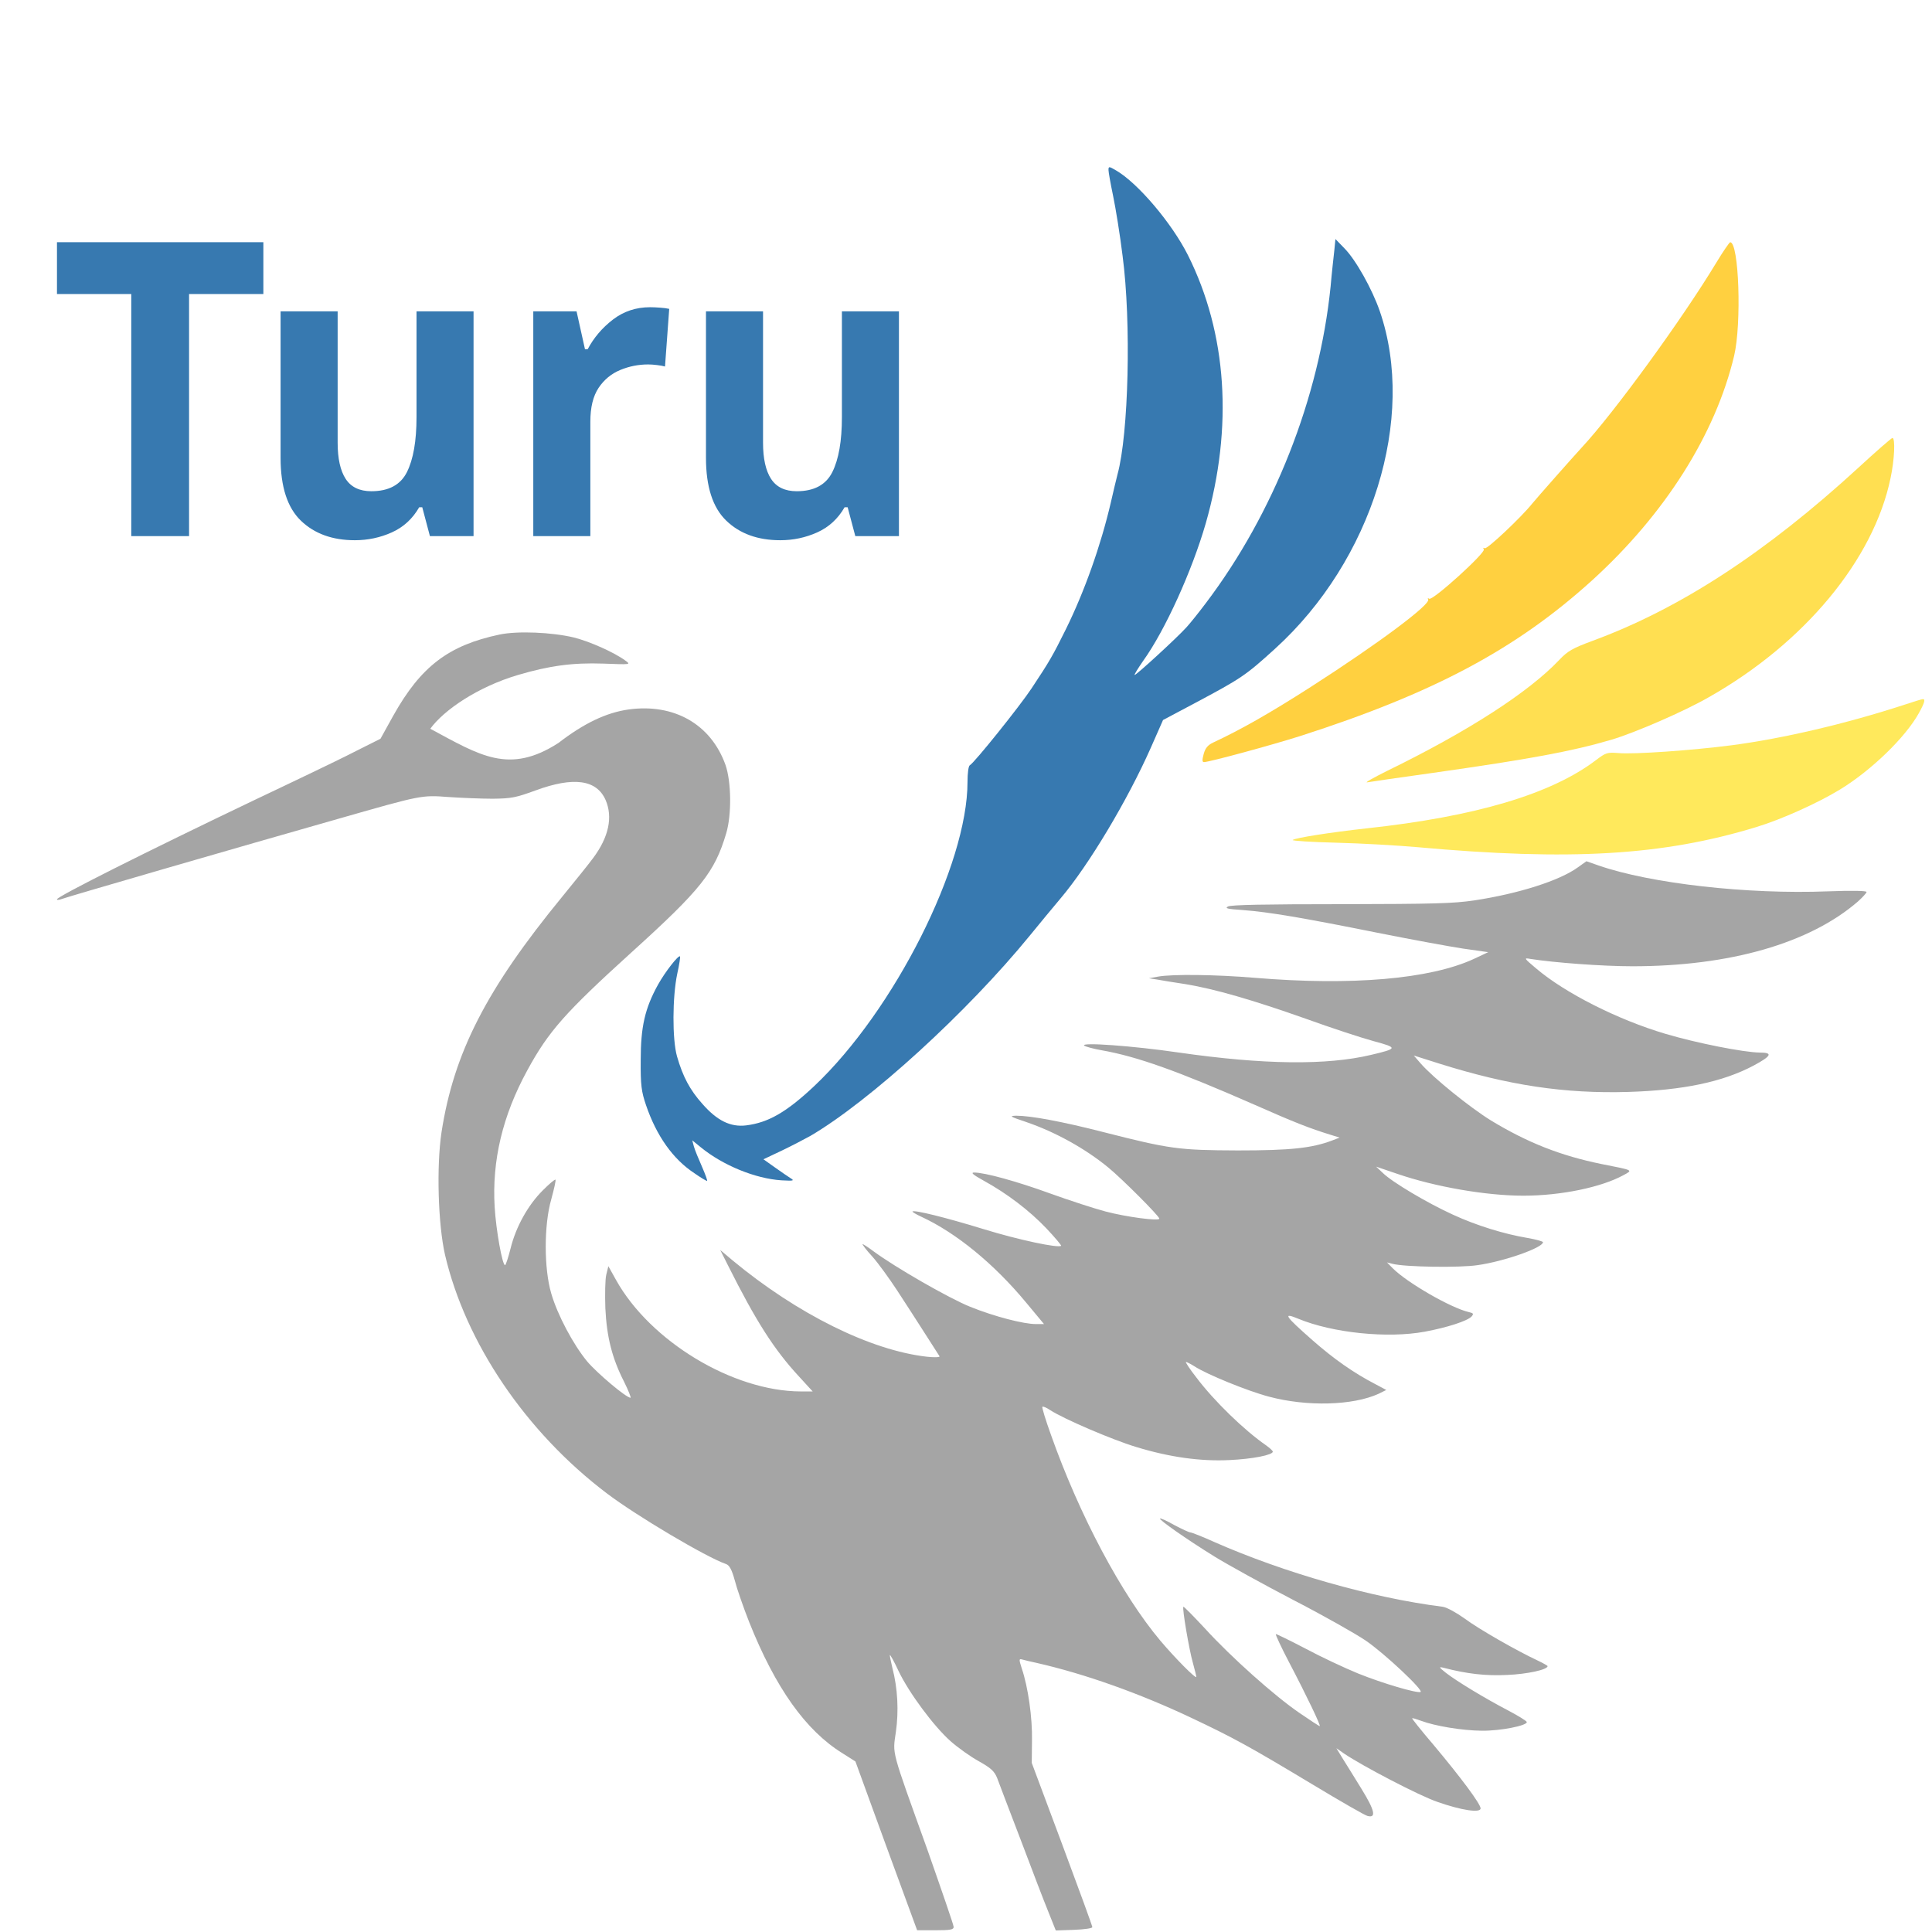
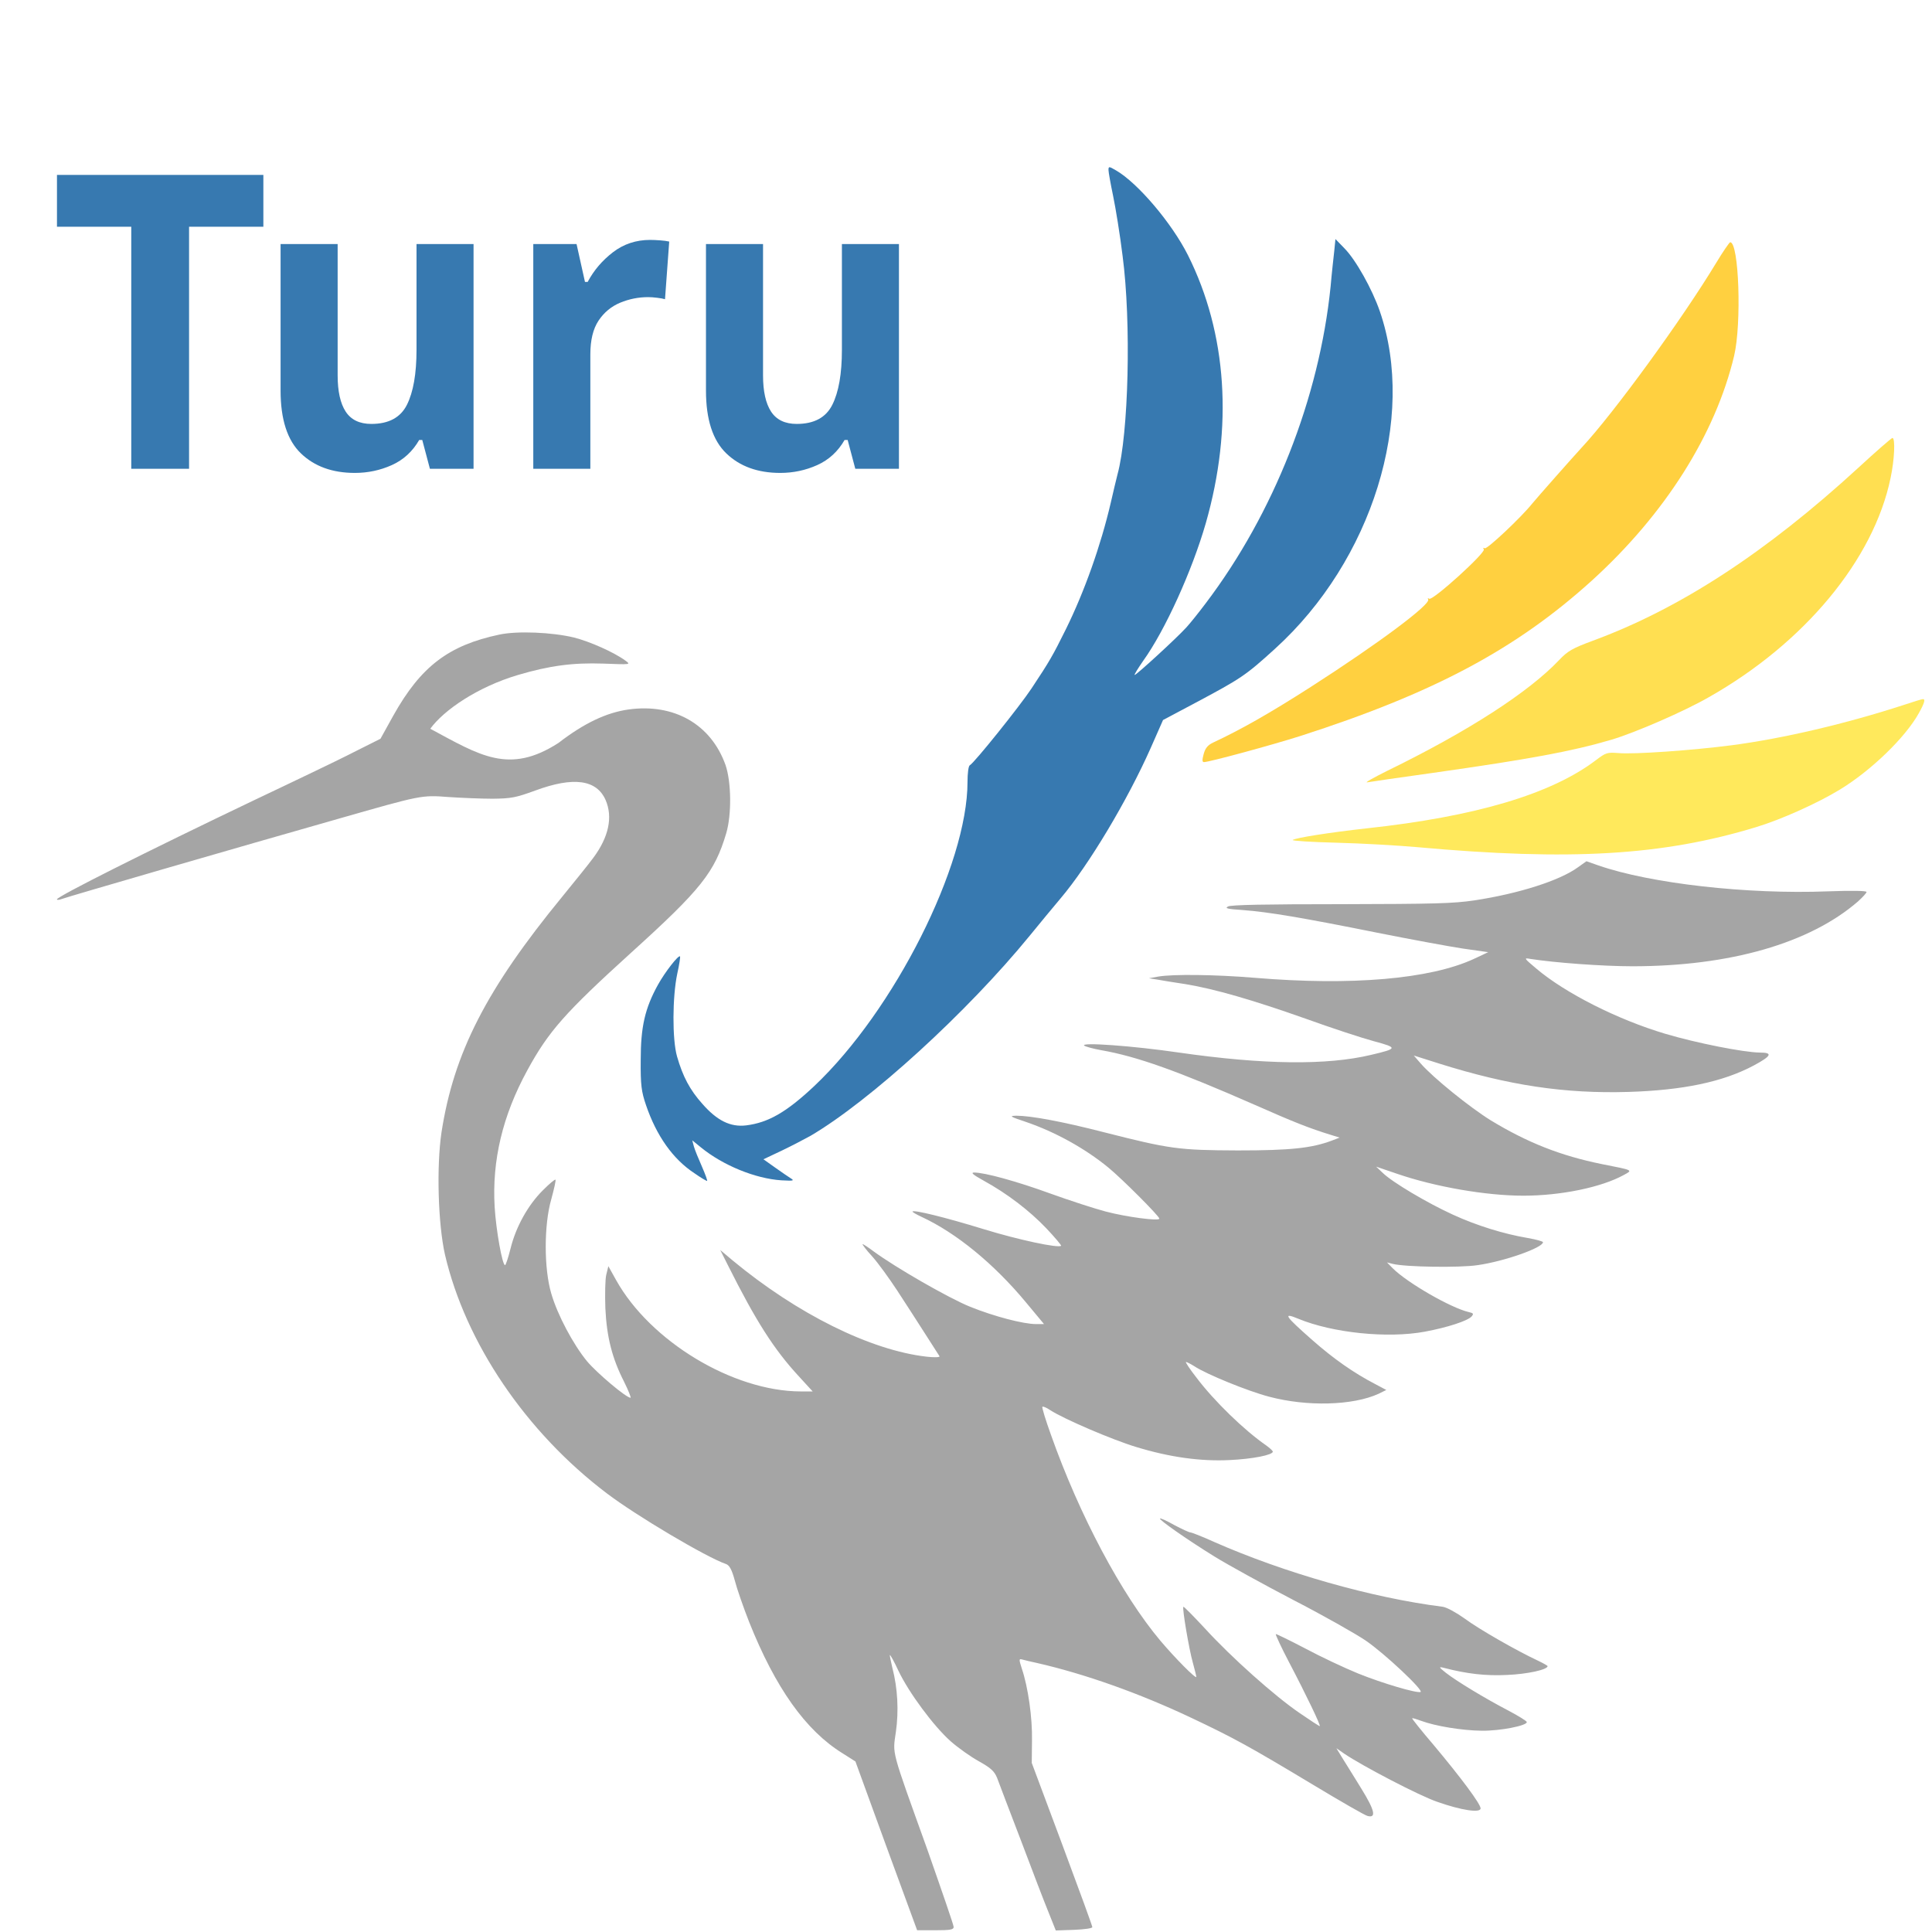
<svg xmlns="http://www.w3.org/2000/svg" xmlns:xlink="http://www.w3.org/1999/xlink" version="1.0" width="1024pt" height="1024pt" viewBox="0 0 1024 1024" preserveAspectRatio="xMidYMid meet" id="svg11" xml:space="preserve">
  <defs id="defs11">
    <linearGradient id="linearGradient14">
      <stop style="stop-color:#000000;stop-opacity:1;" offset="0" id="stop14" />
      <stop style="stop-color:#000000;stop-opacity:0;" offset="1" id="stop15" />
    </linearGradient>
    <linearGradient xlink:href="#linearGradient14" id="linearGradient15" x1="5450.607" y1="5388.361" x2="7127.717" y2="6646.193" gradientUnits="userSpaceOnUse" />
  </defs>
  <g transform="matrix(0.1224945,0,0,-0.1115579,-108.2447,1115.671)" fill="#000000" stroke="none" id="g11" style="fill:url(#linearGradient15);fill-opacity:1">
    <path d="m 5680,9193 c 0,-10 9,-65 20,-123 11,-58 30,-186 41,-285 38,-315 26,-847 -22,-1038 -5,-23 -19,-84 -29,-134 -43,-203 -114,-423 -195,-603 -56,-124 -70,-151 -148,-280 -50,-83 -247,-353 -267,-365 -6,-3 -10,-39 -10,-79 0,-395 -317,-1086 -663,-1445 -120,-124 -199,-174 -295,-187 -68,-9 -126,23 -189,102 -54,66 -85,130 -110,226 -21,81 -20,283 1,392 9,44 14,81 12,83 -7,7 -64,-73 -95,-134 -57,-113 -75,-201 -75,-358 -1,-119 3,-151 23,-215 45,-145 116,-256 209,-323 27,-21 52,-37 55,-37 3,0 -7,30 -22,68 -15,37 -31,80 -35,96 l -7,29 38,-34 c 95,-85 235,-148 348,-156 51,-3 57,-2 41,9 -10,7 -41,30 -69,52 l -50,39 79,41 c 44,23 99,55 124,70 258,166 679,588 949,951 45,61 105,140 134,178 122,158 290,467 390,715 l 53,132 139,81 c 198,116 217,129 346,258 420,419 612,1096 453,1603 -33,105 -104,245 -154,300 l -38,43 -5,-55 c -3,-30 -11,-107 -16,-171 -49,-529 -246,-1078 -540,-1504 -30,-44 -68,-96 -84,-115 -43,-52 -220,-230 -224,-226 -2,2 15,32 37,67 95,145 212,429 271,654 119,457 92,902 -77,1273 -70,153 -217,343 -311,403 -31,20 -33,20 -33,2 z" id="path1" style="fill:#3779b0;fill-opacity:1" />
    <path d="m 8310,8753 c -148,-269 -443,-714 -582,-878 -37,-44 -194,-239 -214,-266 -48,-66 -196,-219 -206,-213 -7,4 -8,2 -4,-5 10,-15 -220,-244 -236,-235 -6,4 -8,3 -5,-3 14,-22 -217,-211 -508,-416 -179,-126 -303,-203 -422,-264 -23,-12 -34,-26 -41,-54 -7,-28 -7,-39 1,-39 23,0 297,82 417,124 578,204 934,413 1261,738 317,316 535,695 616,1068 33,153 21,540 -17,540 -3,0 -31,-44 -60,-97 z" id="path2" style="fill:#ffd040;fill-opacity:1" />
    <path d="m 8925,7779 c -400,-403 -772,-670 -1151,-823 -86,-35 -107,-48 -144,-91 -132,-153 -394,-339 -745,-527 -60,-33 -99,-57 -85,-54 14,3 142,23 285,45 416,65 600,102 770,157 102,33 316,135 422,202 414,257 714,654 787,1042 17,87 21,190 8,190 -4,0 -70,-63 -147,-141 z" id="path4" style="fill:#ffdf51;fill-opacity:1" />
    <path d="m 3045,6986 c -220,-51 -340,-151 -459,-384 l -56,-111 -98,-54 c -53,-30 -149,-81 -212,-114 -63,-33 -169,-89 -235,-123 -465,-244 -855,-459 -855,-472 0,-4 10,-3 22,2 23,10 758,244 1203,383 351,110 352,111 470,101 55,-4 141,-8 190,-8 81,1 100,5 185,39 165,67 265,52 304,-45 32,-81 14,-176 -54,-276 -18,-27 -79,-110 -134,-184 -328,-439 -469,-742 -522,-1119 -22,-162 -15,-435 15,-581 89,-419 350,-843 700,-1134 127,-106 431,-304 516,-336 15,-6 25,-26 38,-78 9,-39 37,-127 62,-197 114,-314 245,-516 404,-624 l 56,-39 133,-401 134,-401 h 79 c 66,0 79,3 79,16 0,9 -52,174 -114,368 -159,486 -150,449 -136,558 13,99 8,207 -15,304 -7,32 -12,60 -11,62 2,1 19,-32 37,-75 45,-104 153,-264 226,-335 32,-31 87,-74 122,-95 52,-32 67,-47 79,-79 7,-21 53,-154 102,-294 48,-140 102,-295 120,-343 l 32,-88 79,3 c 44,2 79,7 79,13 0,6 -59,183 -131,395 l -131,385 1,106 c 2,109 -17,255 -44,342 -13,45 -13,48 3,43 9,-3 37,-10 62,-16 208,-52 443,-144 665,-259 187,-97 255,-138 529,-319 121,-80 227,-147 237,-149 39,-11 31,27 -27,130 -31,56 -69,122 -83,147 l -25,45 34,-26 c 78,-58 325,-200 403,-229 103,-40 187,-54 187,-31 0,21 -84,145 -203,301 -53,68 -95,126 -93,127 2,2 19,-4 39,-12 61,-25 177,-46 262,-47 81,-1 195,24 195,41 0,5 -37,30 -82,56 -101,58 -221,138 -268,178 -31,27 -32,30 -10,24 102,-29 182,-39 275,-34 87,4 175,25 175,42 0,2 -19,14 -42,26 -90,46 -256,150 -317,200 -37,29 -77,53 -95,56 -305,42 -685,161 -989,308 -50,25 -97,45 -102,45 -6,0 -37,16 -70,35 -32,20 -60,34 -62,31 -6,-5 113,-97 235,-180 59,-40 213,-133 342,-207 129,-73 269,-160 312,-192 82,-61 255,-240 238,-245 -18,-6 -164,41 -270,88 -58,26 -161,79 -229,119 -68,39 -126,70 -127,68 -2,-2 23,-62 57,-133 77,-161 139,-304 133,-304 -3,0 -42,28 -87,62 -107,80 -296,265 -409,401 -50,59 -92,106 -94,104 -6,-5 25,-205 41,-266 8,-32 15,-63 15,-67 0,-13 -91,88 -155,171 -168,219 -351,597 -474,979 -23,70 -40,131 -37,133 3,3 18,-4 34,-16 59,-42 269,-141 372,-175 146,-49 280,-69 405,-62 98,5 186,24 186,40 0,4 -13,17 -28,29 -95,72 -226,211 -304,325 -28,39 -47,72 -44,72 4,0 20,-9 36,-20 52,-38 233,-119 324,-145 164,-48 363,-42 474,14 l 33,18 -48,28 c -93,53 -180,120 -272,209 -120,116 -130,133 -60,101 148,-67 386,-94 547,-61 98,20 184,51 202,72 10,13 8,16 -12,21 -78,20 -266,139 -329,208 l -25,28 25,-7 c 54,-15 289,-19 367,-6 116,18 283,83 283,109 0,4 -30,13 -66,20 -103,19 -221,59 -324,111 -110,55 -262,154 -303,198 l -29,30 91,-34 c 164,-62 385,-104 546,-104 163,0 338,40 434,98 40,24 45,22 -94,52 -179,40 -322,102 -481,208 -91,62 -249,202 -303,270 l -30,38 112,-39 c 299,-103 540,-143 817,-134 235,8 407,47 541,125 78,46 85,62 27,62 -70,1 -273,45 -408,89 -206,67 -435,194 -560,311 -52,48 -54,51 -25,45 104,-18 312,-35 442,-35 421,0 767,109 976,308 20,20 37,40 37,45 0,6 -65,7 -167,3 -349,-15 -767,37 -993,123 l -52,20 -37,-29 c -79,-63 -256,-125 -448,-157 -92,-15 -176,-17 -578,-18 -322,0 -476,-3 -488,-11 -15,-9 -2,-12 65,-17 110,-9 256,-36 578,-107 146,-32 314,-66 374,-76 l 109,-17 -64,-33 c -189,-95 -527,-127 -944,-89 -174,16 -357,18 -420,6 l -40,-8 35,-6 c 19,-4 75,-14 124,-22 126,-23 287,-74 519,-164 111,-44 244,-92 295,-107 105,-31 104,-35 -12,-65 -191,-50 -463,-47 -831,11 -199,32 -428,50 -410,33 6,-5 39,-15 75,-22 155,-30 330,-99 660,-258 173,-84 240,-113 332,-144 l 38,-13 -33,-14 c -87,-36 -178,-47 -407,-47 -257,1 -295,7 -578,86 -184,52 -319,79 -381,79 -32,-1 -28,-4 43,-30 125,-47 254,-125 355,-216 59,-53 221,-231 221,-243 0,-13 -144,8 -233,34 -48,14 -155,52 -238,85 -145,58 -284,100 -330,100 -16,0 -6,-10 40,-38 103,-62 199,-143 272,-227 37,-43 66,-81 64,-83 -12,-12 -184,28 -335,79 -169,57 -300,92 -308,84 -2,-2 16,-14 40,-26 149,-76 312,-222 451,-406 l 78,-103 h -34 c -55,0 -181,36 -285,82 -91,40 -324,187 -419,264 -23,19 -44,34 -47,34 -3,0 15,-27 42,-59 26,-32 74,-105 108,-162 34,-57 88,-149 120,-204 32,-55 61,-104 63,-108 2,-5 -23,-6 -55,-2 -243,30 -561,203 -841,458 l -53,49 34,-74 c 120,-263 199,-399 306,-526 l 60,-72 h -52 c -293,1 -651,238 -799,530 l -33,65 -9,-40 c -5,-22 -6,-94 -4,-160 6,-137 29,-237 81,-349 19,-42 31,-76 28,-76 -19,0 -145,117 -188,173 -60,80 -128,220 -155,322 -32,118 -32,327 0,448 12,49 21,91 18,93 -2,3 -27,-20 -55,-51 -64,-70 -116,-173 -139,-275 -10,-44 -21,-80 -24,-80 -12,0 -39,167 -45,276 -12,220 34,434 141,649 92,186 164,275 450,560 303,301 361,382 411,567 24,89 22,244 -3,324 -63,194 -223,294 -420,264 -96,-15 -192,-65 -303,-159 -213.477,-151.264 -339.888,-59.3 -554.581,67.419 59,89 204.581,198.581 379.58,255.581 136,44 236,59 369,54 119,-5 120,-5 96,14 -48,39 -154,91 -223,110 -95,25 -244,32 -322,14 z" id="path7" style="fill:#a5a5a5;fill-opacity:1" />
    <path d="m 9125,6653 c -254,-91 -527,-161 -749,-193 -168,-24 -424,-44 -490,-37 -48,4 -54,2 -96,-33 -194,-162 -522,-269 -995,-325 -156,-19 -307,-45 -318,-55 -4,-4 81,-10 190,-13 109,-3 266,-13 348,-21 663,-66 1063,-40 1467,95 111,37 266,114 362,178 135,90 284,248 342,363 25,49 30,69 17,67 -5,0 -39,-12 -78,-26 z" id="path8" style="fill:#ffe95c;fill-opacity:1" />
  </g>
-   <text xml:space="preserve" style="font-style:normal;font-variant:normal;font-weight:bold;font-stretch:normal;font-size:210.417px;font-family:'Noto Serif Myanmar';-inkscape-font-specification:'Noto Serif Myanmar, Bold';font-variant-ligatures:normal;font-variant-caps:normal;font-variant-numeric:normal;font-variant-east-asian:normal;fill:#3779b0;fill-opacity:1;stroke-width:19.643" x="27.105" y="274.048" id="text18" transform="scale(0.9644623,1.036847)">
-     <tspan id="tspan18" style="font-style:normal;font-variant:normal;font-weight:bold;font-stretch:normal;font-size:210.417px;font-family:'Noto Serif Myanmar';-inkscape-font-specification:'Noto Serif Myanmar, Bold';font-variant-ligatures:normal;font-variant-caps:normal;font-variant-numeric:normal;font-variant-east-asian:normal;fill:#3779b0;fill-opacity:1;stroke-width:19.643" x="27.105" y="274.048">Turu</tspan>
+   <text xml:space="preserve" style="font-style:normal;font-variant:normal;font-weight:bold;font-stretch:normal;font-size:210.417px;font-family:'Noto Serif Myanmar';-inkscape-font-specification:'Noto Serif Myanmar, Bold';font-variant-ligatures:normal;font-variant-caps:normal;font-variant-numeric:normal;font-variant-east-asian:normal;fill:#3779b0;fill-opacity:1;stroke-width:19.643" x="27.105" y="239.642" id="text18" transform="scale(0.9644623,1.036847)">
+     <tspan id="tspan18" style="font-style:normal;font-variant:normal;font-weight:bold;font-stretch:normal;font-size:210.417px;font-family:'Noto Serif Myanmar';-inkscape-font-specification:'Noto Serif Myanmar, Bold';font-variant-ligatures:normal;font-variant-caps:normal;font-variant-numeric:normal;font-variant-east-asian:normal;fill:#3779b0;fill-opacity:1;stroke-width:19.643" x="27.105" y="239.642">Turu</tspan>
  </text>
</svg>
